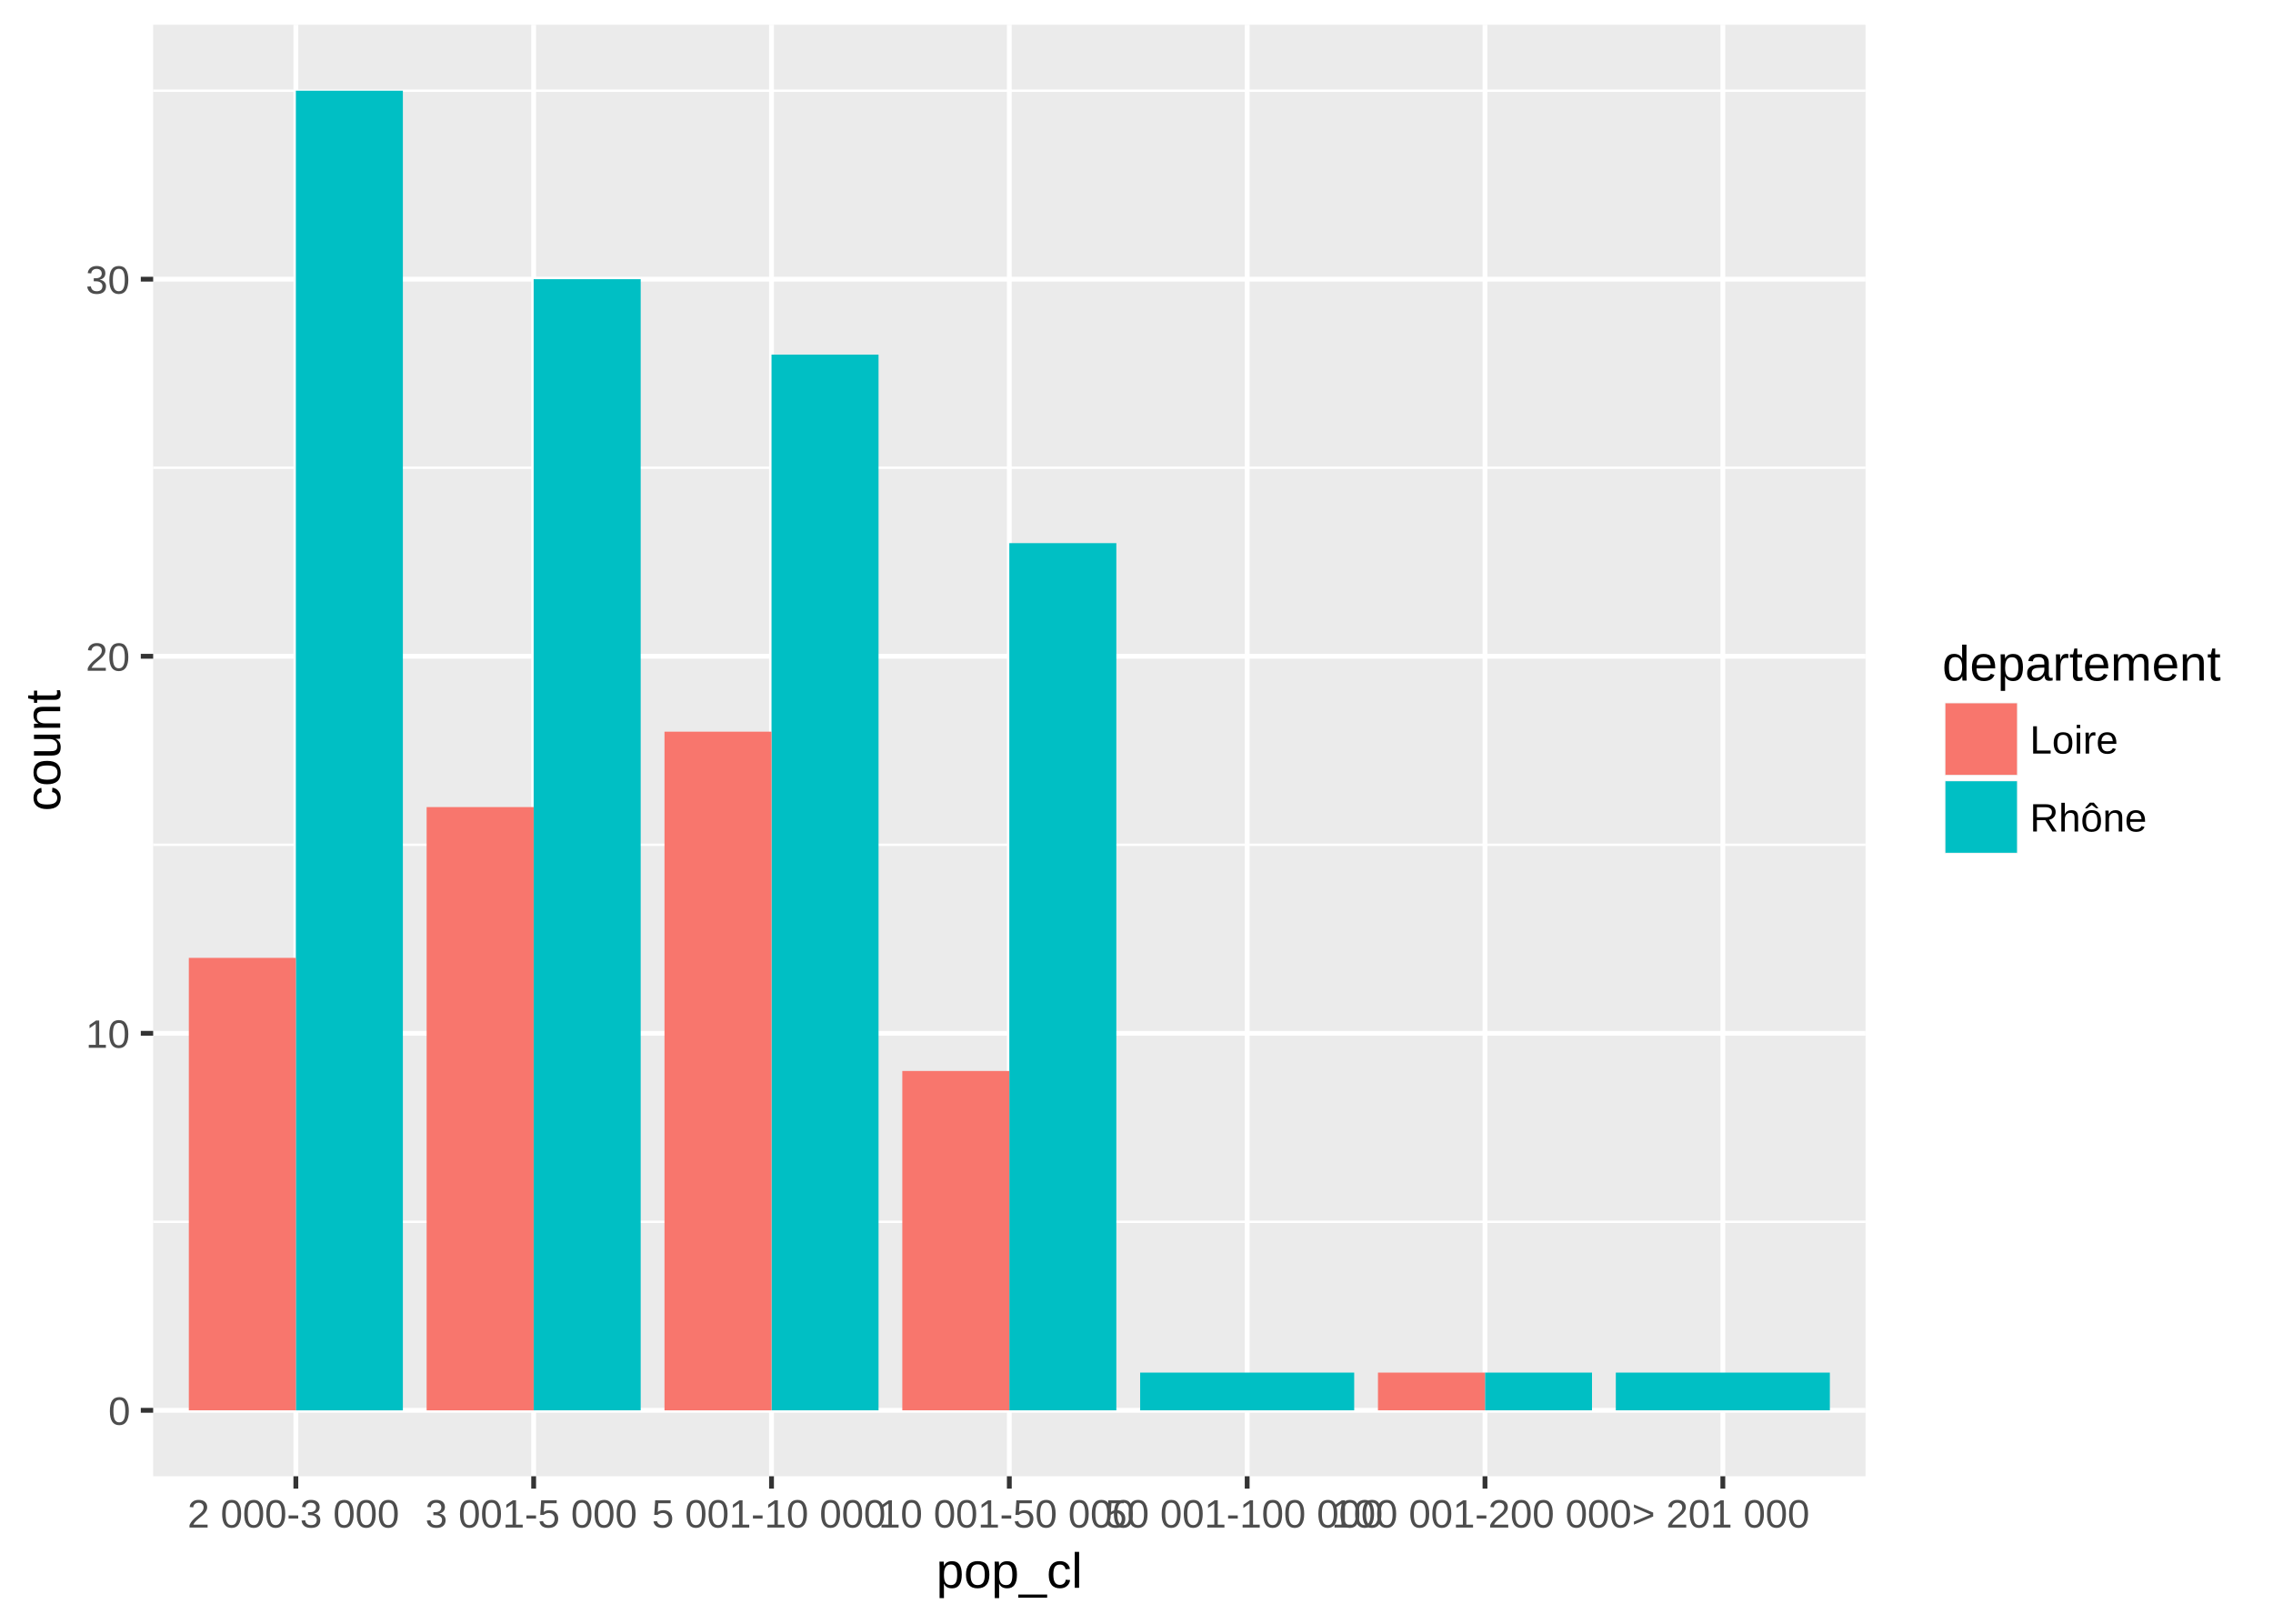
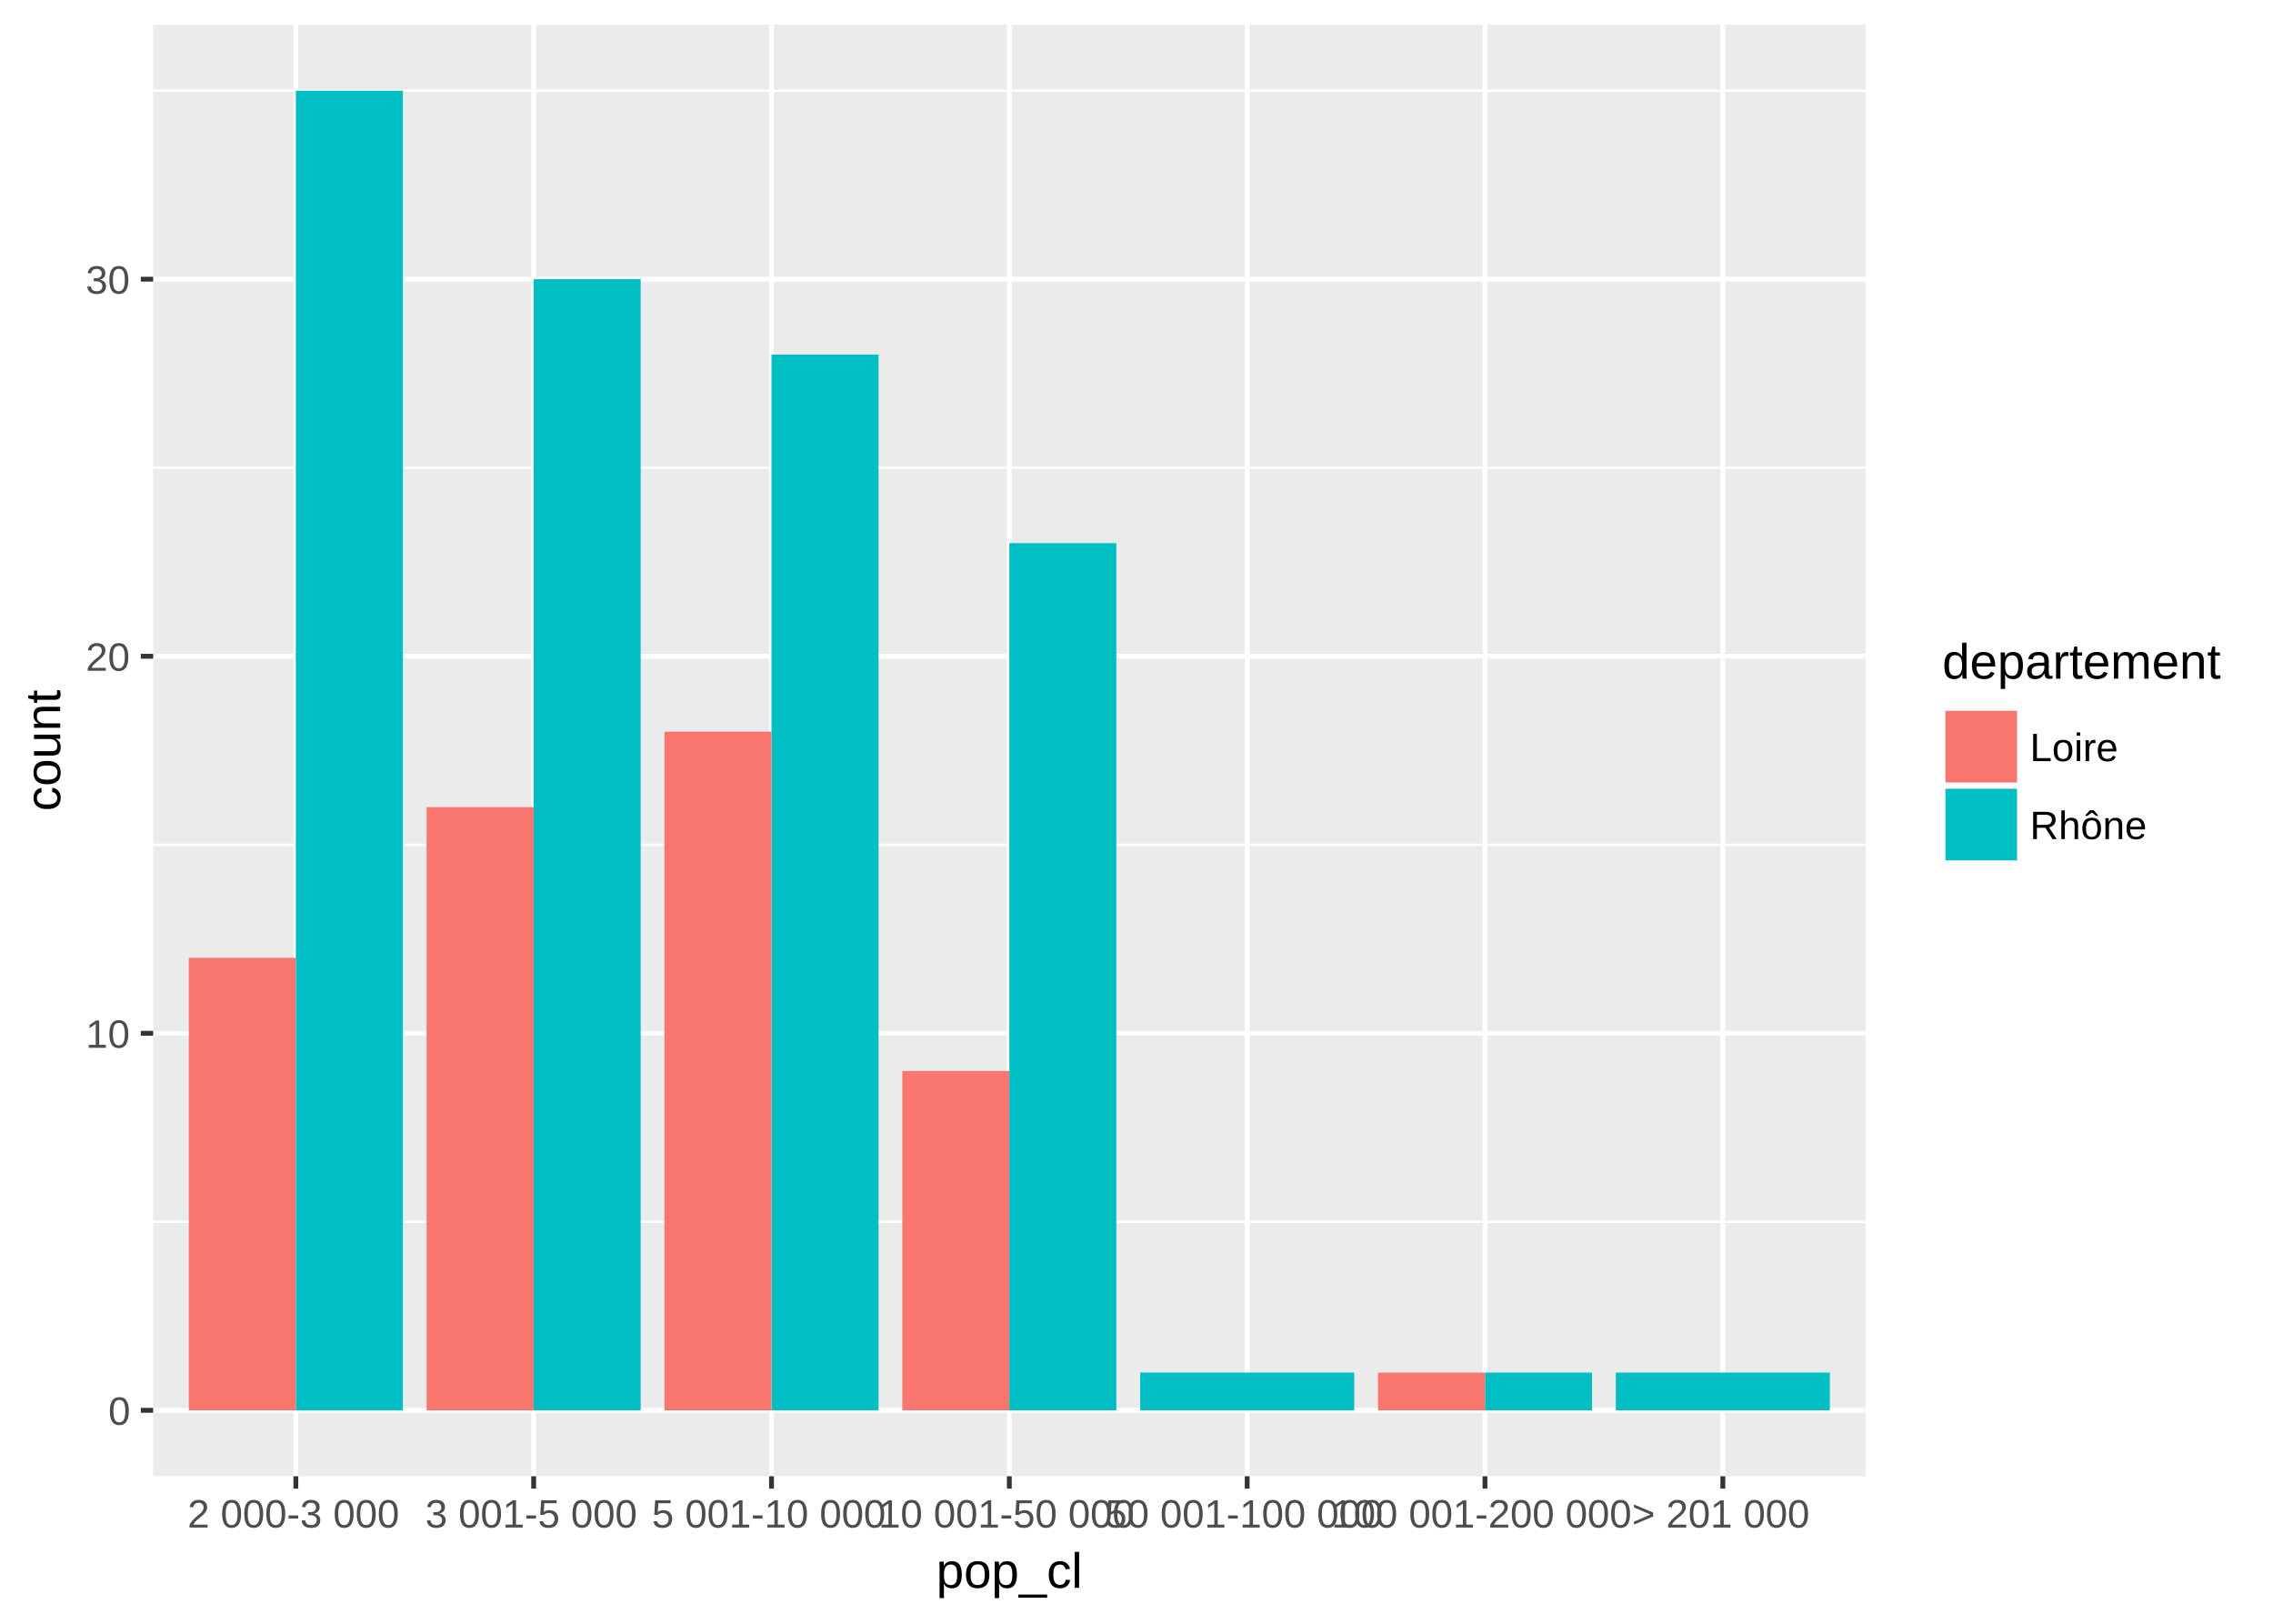
<svg xmlns="http://www.w3.org/2000/svg" viewBox="0 0 504.00 360.00">
  <defs>
    <style type="text/css">
    line, polyline, path, rect, circle {
      fill: none;
      stroke: #000000;
      stroke-linecap: round;
      stroke-linejoin: round;
      stroke-miterlimit: 10.00;
    }
  </style>
  </defs>
  <rect width="100%" height="100%" style="stroke: none; fill: #FFFFFF;" />
  <rect x="0.00" y="0.00" width="504.00" height="360.00" style="stroke-width: 1.07; stroke: #FFFFFF; fill: #FFFFFF;" />
  <defs>
    <clipPath id="cpMzMuOTU2Mnw0MTMuNjQ5fDMyNy4zMTN8NS40Nzk0NQ==">
      <rect x="33.96" y="5.48" width="379.69" height="321.83" />
    </clipPath>
  </defs>
  <rect x="33.96" y="5.48" width="379.69" height="321.83" style="stroke-width: 1.07; stroke: none; fill: #EBEBEB;" clip-path="url(#cpMzMuOTU2Mnw0MTMuNjQ5fDMyNy4zMTN8NS40Nzk0NQ==)" />
  <polyline points="33.96,270.89 413.65,270.89 " style="stroke-width: 0.53; stroke: #FFFFFF; stroke-linecap: butt;" clip-path="url(#cpMzMuOTU2Mnw0MTMuNjQ5fDMyNy4zMTN8NS40Nzk0NQ==)" />
  <polyline points="33.96,187.29 413.65,187.29 " style="stroke-width: 0.53; stroke: #FFFFFF; stroke-linecap: butt;" clip-path="url(#cpMzMuOTU2Mnw0MTMuNjQ5fDMyNy4zMTN8NS40Nzk0NQ==)" />
  <polyline points="33.96,103.70 413.65,103.70 " style="stroke-width: 0.53; stroke: #FFFFFF; stroke-linecap: butt;" clip-path="url(#cpMzMuOTU2Mnw0MTMuNjQ5fDMyNy4zMTN8NS40Nzk0NQ==)" />
  <polyline points="33.96,20.11 413.65,20.11 " style="stroke-width: 0.53; stroke: #FFFFFF; stroke-linecap: butt;" clip-path="url(#cpMzMuOTU2Mnw0MTMuNjQ5fDMyNy4zMTN8NS40Nzk0NQ==)" />
  <polyline points="33.96,312.68 413.65,312.68 " style="stroke-width: 1.07; stroke: #FFFFFF; stroke-linecap: butt;" clip-path="url(#cpMzMuOTU2Mnw0MTMuNjQ5fDMyNy4zMTN8NS40Nzk0NQ==)" />
  <polyline points="33.96,229.09 413.65,229.09 " style="stroke-width: 1.07; stroke: #FFFFFF; stroke-linecap: butt;" clip-path="url(#cpMzMuOTU2Mnw0MTMuNjQ5fDMyNy4zMTN8NS40Nzk0NQ==)" />
  <polyline points="33.96,145.50 413.65,145.50 " style="stroke-width: 1.07; stroke: #FFFFFF; stroke-linecap: butt;" clip-path="url(#cpMzMuOTU2Mnw0MTMuNjQ5fDMyNy4zMTN8NS40Nzk0NQ==)" />
  <polyline points="33.96,61.90 413.65,61.90 " style="stroke-width: 1.07; stroke: #FFFFFF; stroke-linecap: butt;" clip-path="url(#cpMzMuOTU2Mnw0MTMuNjQ5fDMyNy4zMTN8NS40Nzk0NQ==)" />
  <polyline points="65.60,327.31 65.60,5.48 " style="stroke-width: 1.07; stroke: #FFFFFF; stroke-linecap: butt;" clip-path="url(#cpMzMuOTU2Mnw0MTMuNjQ5fDMyNy4zMTN8NS40Nzk0NQ==)" />
  <polyline points="118.33,327.31 118.33,5.48 " style="stroke-width: 1.07; stroke: #FFFFFF; stroke-linecap: butt;" clip-path="url(#cpMzMuOTU2Mnw0MTMuNjQ5fDMyNy4zMTN8NS40Nzk0NQ==)" />
  <polyline points="171.07,327.31 171.07,5.48 " style="stroke-width: 1.07; stroke: #FFFFFF; stroke-linecap: butt;" clip-path="url(#cpMzMuOTU2Mnw0MTMuNjQ5fDMyNy4zMTN8NS40Nzk0NQ==)" />
  <polyline points="223.80,327.31 223.80,5.48 " style="stroke-width: 1.07; stroke: #FFFFFF; stroke-linecap: butt;" clip-path="url(#cpMzMuOTU2Mnw0MTMuNjQ5fDMyNy4zMTN8NS40Nzk0NQ==)" />
  <polyline points="276.54,327.31 276.54,5.48 " style="stroke-width: 1.07; stroke: #FFFFFF; stroke-linecap: butt;" clip-path="url(#cpMzMuOTU2Mnw0MTMuNjQ5fDMyNy4zMTN8NS40Nzk0NQ==)" />
  <polyline points="329.27,327.31 329.27,5.48 " style="stroke-width: 1.07; stroke: #FFFFFF; stroke-linecap: butt;" clip-path="url(#cpMzMuOTU2Mnw0MTMuNjQ5fDMyNy4zMTN8NS40Nzk0NQ==)" />
  <polyline points="382.01,327.31 382.01,5.48 " style="stroke-width: 1.07; stroke: #FFFFFF; stroke-linecap: butt;" clip-path="url(#cpMzMuOTU2Mnw0MTMuNjQ5fDMyNy4zMTN8NS40Nzk0NQ==)" />
  <rect x="65.60" y="20.11" width="23.73" height="292.58" style="stroke-width: 1.07; stroke: none; stroke-linecap: butt; fill: #00BFC4;" clip-path="url(#cpMzMuOTU2Mnw0MTMuNjQ5fDMyNy4zMTN8NS40Nzk0NQ==)" />
  <rect x="41.87" y="212.37" width="23.73" height="100.31" style="stroke-width: 1.07; stroke: none; stroke-linecap: butt; fill: #F8766D;" clip-path="url(#cpMzMuOTU2Mnw0MTMuNjQ5fDMyNy4zMTN8NS40Nzk0NQ==)" />
  <rect x="118.33" y="61.90" width="23.73" height="250.78" style="stroke-width: 1.07; stroke: none; stroke-linecap: butt; fill: #00BFC4;" clip-path="url(#cpMzMuOTU2Mnw0MTMuNjQ5fDMyNy4zMTN8NS40Nzk0NQ==)" />
  <rect x="94.60" y="178.94" width="23.73" height="133.75" style="stroke-width: 1.07; stroke: none; stroke-linecap: butt; fill: #F8766D;" clip-path="url(#cpMzMuOTU2Mnw0MTMuNjQ5fDMyNy4zMTN8NS40Nzk0NQ==)" />
  <rect x="171.07" y="78.62" width="23.73" height="234.06" style="stroke-width: 1.07; stroke: none; stroke-linecap: butt; fill: #00BFC4;" clip-path="url(#cpMzMuOTU2Mnw0MTMuNjQ5fDMyNy4zMTN8NS40Nzk0NQ==)" />
  <rect x="147.34" y="162.22" width="23.73" height="150.47" style="stroke-width: 1.07; stroke: none; stroke-linecap: butt; fill: #F8766D;" clip-path="url(#cpMzMuOTU2Mnw0MTMuNjQ5fDMyNy4zMTN8NS40Nzk0NQ==)" />
  <rect x="223.80" y="120.42" width="23.73" height="192.26" style="stroke-width: 1.07; stroke: none; stroke-linecap: butt; fill: #00BFC4;" clip-path="url(#cpMzMuOTU2Mnw0MTMuNjQ5fDMyNy4zMTN8NS40Nzk0NQ==)" />
  <rect x="200.07" y="237.45" width="23.73" height="75.23" style="stroke-width: 1.07; stroke: none; stroke-linecap: butt; fill: #F8766D;" clip-path="url(#cpMzMuOTU2Mnw0MTMuNjQ5fDMyNy4zMTN8NS40Nzk0NQ==)" />
  <rect x="252.81" y="304.32" width="47.46" height="8.36" style="stroke-width: 1.07; stroke: none; stroke-linecap: butt; fill: #00BFC4;" clip-path="url(#cpMzMuOTU2Mnw0MTMuNjQ5fDMyNy4zMTN8NS40Nzk0NQ==)" />
  <rect x="329.27" y="304.32" width="23.73" height="8.36" style="stroke-width: 1.07; stroke: none; stroke-linecap: butt; fill: #00BFC4;" clip-path="url(#cpMzMuOTU2Mnw0MTMuNjQ5fDMyNy4zMTN8NS40Nzk0NQ==)" />
  <rect x="305.54" y="304.32" width="23.73" height="8.36" style="stroke-width: 1.07; stroke: none; stroke-linecap: butt; fill: #F8766D;" clip-path="url(#cpMzMuOTU2Mnw0MTMuNjQ5fDMyNy4zMTN8NS40Nzk0NQ==)" />
  <rect x="358.28" y="304.32" width="47.46" height="8.36" style="stroke-width: 1.07; stroke: none; stroke-linecap: butt; fill: #00BFC4;" clip-path="url(#cpMzMuOTU2Mnw0MTMuNjQ5fDMyNy4zMTN8NS40Nzk0NQ==)" />
  <defs>
    <clipPath id="cpMHw1MDR8MzYwfDA=">
      <rect x="0.00" y="0.00" width="504.00" height="360.00" />
    </clipPath>
  </defs>
  <g clip-path="url(#cpMHw1MDR8MzYwfDA=)">
    <text x="24.02" y="315.90" style="font-size: 8.80px; fill: #4D4D4D; font-family: Arial;" textLength="5.01px" lengthAdjust="spacingAndGlyphs">0</text>
  </g>
  <g clip-path="url(#cpMHw1MDR8MzYwfDA=)">
    <text x="19.01" y="232.31" style="font-size: 8.80px; fill: #4D4D4D; font-family: Arial;" textLength="10.01px" lengthAdjust="spacingAndGlyphs">10</text>
  </g>
  <g clip-path="url(#cpMHw1MDR8MzYwfDA=)">
    <text x="19.01" y="148.72" style="font-size: 8.80px; fill: #4D4D4D; font-family: Arial;" textLength="10.01px" lengthAdjust="spacingAndGlyphs">20</text>
  </g>
  <g clip-path="url(#cpMHw1MDR8MzYwfDA=)">
    <text x="19.01" y="65.12" style="font-size: 8.80px; fill: #4D4D4D; font-family: Arial;" textLength="10.01px" lengthAdjust="spacingAndGlyphs">30</text>
  </g>
  <polyline points="31.22,312.68 33.96,312.68 " style="stroke-width: 1.07; stroke: #333333; stroke-linecap: butt;" clip-path="url(#cpMHw1MDR8MzYwfDA=)" />
  <polyline points="31.22,229.09 33.96,229.09 " style="stroke-width: 1.07; stroke: #333333; stroke-linecap: butt;" clip-path="url(#cpMHw1MDR8MzYwfDA=)" />
  <polyline points="31.22,145.50 33.96,145.50 " style="stroke-width: 1.07; stroke: #333333; stroke-linecap: butt;" clip-path="url(#cpMHw1MDR8MzYwfDA=)" />
  <polyline points="31.22,61.90 33.96,61.90 " style="stroke-width: 1.07; stroke: #333333; stroke-linecap: butt;" clip-path="url(#cpMHw1MDR8MzYwfDA=)" />
  <polyline points="65.60,330.05 65.60,327.31 " style="stroke-width: 1.07; stroke: #333333; stroke-linecap: butt;" clip-path="url(#cpMHw1MDR8MzYwfDA=)" />
  <polyline points="118.33,330.05 118.33,327.31 " style="stroke-width: 1.07; stroke: #333333; stroke-linecap: butt;" clip-path="url(#cpMHw1MDR8MzYwfDA=)" />
  <polyline points="171.07,330.05 171.07,327.31 " style="stroke-width: 1.07; stroke: #333333; stroke-linecap: butt;" clip-path="url(#cpMHw1MDR8MzYwfDA=)" />
  <polyline points="223.80,330.05 223.80,327.31 " style="stroke-width: 1.07; stroke: #333333; stroke-linecap: butt;" clip-path="url(#cpMHw1MDR8MzYwfDA=)" />
  <polyline points="276.54,330.05 276.54,327.31 " style="stroke-width: 1.07; stroke: #333333; stroke-linecap: butt;" clip-path="url(#cpMHw1MDR8MzYwfDA=)" />
  <polyline points="329.27,330.05 329.27,327.31 " style="stroke-width: 1.07; stroke: #333333; stroke-linecap: butt;" clip-path="url(#cpMHw1MDR8MzYwfDA=)" />
  <polyline points="382.01,330.05 382.01,327.31 " style="stroke-width: 1.07; stroke: #333333; stroke-linecap: butt;" clip-path="url(#cpMHw1MDR8MzYwfDA=)" />
  <g clip-path="url(#cpMHw1MDR8MzYwfDA=)">
    <text x="41.58" y="338.68" style="font-size: 8.80px; fill: #4D4D4D; font-family: Arial;" textLength="48.04px" lengthAdjust="spacingAndGlyphs">2 000-3 000</text>
  </g>
  <g clip-path="url(#cpMHw1MDR8MzYwfDA=)">
    <text x="94.31" y="338.68" style="font-size: 8.80px; fill: #4D4D4D; font-family: Arial;" textLength="48.04px" lengthAdjust="spacingAndGlyphs">3 001-5 000</text>
  </g>
  <g clip-path="url(#cpMHw1MDR8MzYwfDA=)">
    <text x="144.54" y="338.68" style="font-size: 8.80px; fill: #4D4D4D; font-family: Arial;" textLength="53.05px" lengthAdjust="spacingAndGlyphs">5 001-10 000</text>
  </g>
  <g clip-path="url(#cpMHw1MDR8MzYwfDA=)">
    <text x="194.78" y="338.68" style="font-size: 8.80px; fill: #4D4D4D; font-family: Arial;" textLength="58.05px" lengthAdjust="spacingAndGlyphs">10 001-50 000</text>
  </g>
  <g clip-path="url(#cpMHw1MDR8MzYwfDA=)">
    <text x="245.01" y="338.68" style="font-size: 8.80px; fill: #4D4D4D; font-family: Arial;" textLength="63.06px" lengthAdjust="spacingAndGlyphs">50 001-100 000</text>
  </g>
  <g clip-path="url(#cpMHw1MDR8MzYwfDA=)">
    <text x="295.24" y="338.68" style="font-size: 8.80px; fill: #4D4D4D; font-family: Arial;" textLength="68.06px" lengthAdjust="spacingAndGlyphs">100 001-200 000</text>
  </g>
  <g clip-path="url(#cpMHw1MDR8MzYwfDA=)">
    <text x="361.86" y="338.68" style="font-size: 8.80px; fill: #4D4D4D; font-family: Arial;" textLength="40.29px" lengthAdjust="spacingAndGlyphs">&gt; 201 000</text>
  </g>
  <g clip-path="url(#cpMHw1MDR8MzYwfDA=)">
    <text x="207.60" y="352.04" style="font-size: 11.00px; font-family: Arial;" textLength="32.41px" lengthAdjust="spacingAndGlyphs">pop_cl</text>
  </g>
  <g clip-path="url(#cpMHw1MDR8MzYwfDA=)">
    <text transform="translate(13.35,179.85) rotate(-90)" style="font-size: 11.00px; font-family: Arial;" textLength="26.91px" lengthAdjust="spacingAndGlyphs">count</text>
  </g>
-   <rect x="424.99" y="137.34" width="73.53" height="58.12" style="stroke-width: 1.07; stroke: none; fill: #FFFFFF;" clip-path="url(#cpMHw1MDR8MzYwfDA=)" />
+   <rect x="424.99" y="135.66" width="73.53" height="61.47" style="stroke-width: 1.07; stroke: none; fill: #FFFFFF;" clip-path="url(#cpMHw1MDR8MzYwfDA=)" />
  <g clip-path="url(#cpMHw1MDR8MzYwfDA=)">
-     <text x="430.66" y="150.89" style="font-size: 11.00px; font-family: Arial;" textLength="61.76px" lengthAdjust="spacingAndGlyphs">departement</text>
+     <text x="430.66" y="150.46" style="font-size: 11.00px; font-family: Arial;" textLength="61.76px" lengthAdjust="spacingAndGlyphs">departement</text>
  </g>
-   <rect x="430.66" y="155.23" width="17.28" height="17.28" style="stroke-width: 1.07; stroke: #FFFFFF; fill: #F2F2F2;" clip-path="url(#cpMHw1MDR8MzYwfDA=)" />
-   <rect x="431.37" y="155.93" width="15.86" height="15.86" style="stroke-width: 1.07; stroke: none; stroke-linejoin: miter; fill: #F8766D;" clip-path="url(#cpMHw1MDR8MzYwfDA=)" />
-   <rect x="430.66" y="172.51" width="17.28" height="17.28" style="stroke-width: 1.07; stroke: #FFFFFF; fill: #F2F2F2;" clip-path="url(#cpMHw1MDR8MzYwfDA=)" />
-   <rect x="431.37" y="173.21" width="15.86" height="15.86" style="stroke-width: 1.07; stroke: none; stroke-linejoin: miter; fill: #00BFC4;" clip-path="url(#cpMHw1MDR8MzYwfDA=)" />
+   <rect x="430.66" y="156.90" width="17.28" height="17.28" style="stroke-width: 1.07; stroke: #FFFFFF; fill: #F2F2F2;" clip-path="url(#cpMHw1MDR8MzYwfDA=)" />
+   <rect x="431.37" y="157.61" width="15.86" height="15.86" style="stroke-width: 1.07; stroke: none; stroke-linejoin: miter; fill: #F8766D;" clip-path="url(#cpMHw1MDR8MzYwfDA=)" />
+   <rect x="430.66" y="174.18" width="17.28" height="17.28" style="stroke-width: 1.07; stroke: #FFFFFF; fill: #F2F2F2;" clip-path="url(#cpMHw1MDR8MzYwfDA=)" />
+   <rect x="431.37" y="174.89" width="15.86" height="15.86" style="stroke-width: 1.07; stroke: none; stroke-linejoin: miter; fill: #00BFC4;" clip-path="url(#cpMHw1MDR8MzYwfDA=)" />
  <g clip-path="url(#cpMHw1MDR8MzYwfDA=)">
-     <text x="450.10" y="167.08" style="font-size: 8.80px; font-family: Arial;" textLength="20.01px" lengthAdjust="spacingAndGlyphs">Loire</text>
+     <text x="450.10" y="168.76" style="font-size: 8.80px; font-family: Arial;" textLength="20.01px" lengthAdjust="spacingAndGlyphs">Loire</text>
  </g>
  <g clip-path="url(#cpMHw1MDR8MzYwfDA=)">
-     <text x="450.10" y="184.36" style="font-size: 8.80px; font-family: Arial;" textLength="26.52px" lengthAdjust="spacingAndGlyphs">Rhône</text>
+     <text x="450.10" y="186.04" style="font-size: 8.80px; font-family: Arial;" textLength="26.52px" lengthAdjust="spacingAndGlyphs">Rhône</text>
  </g>
</svg>
